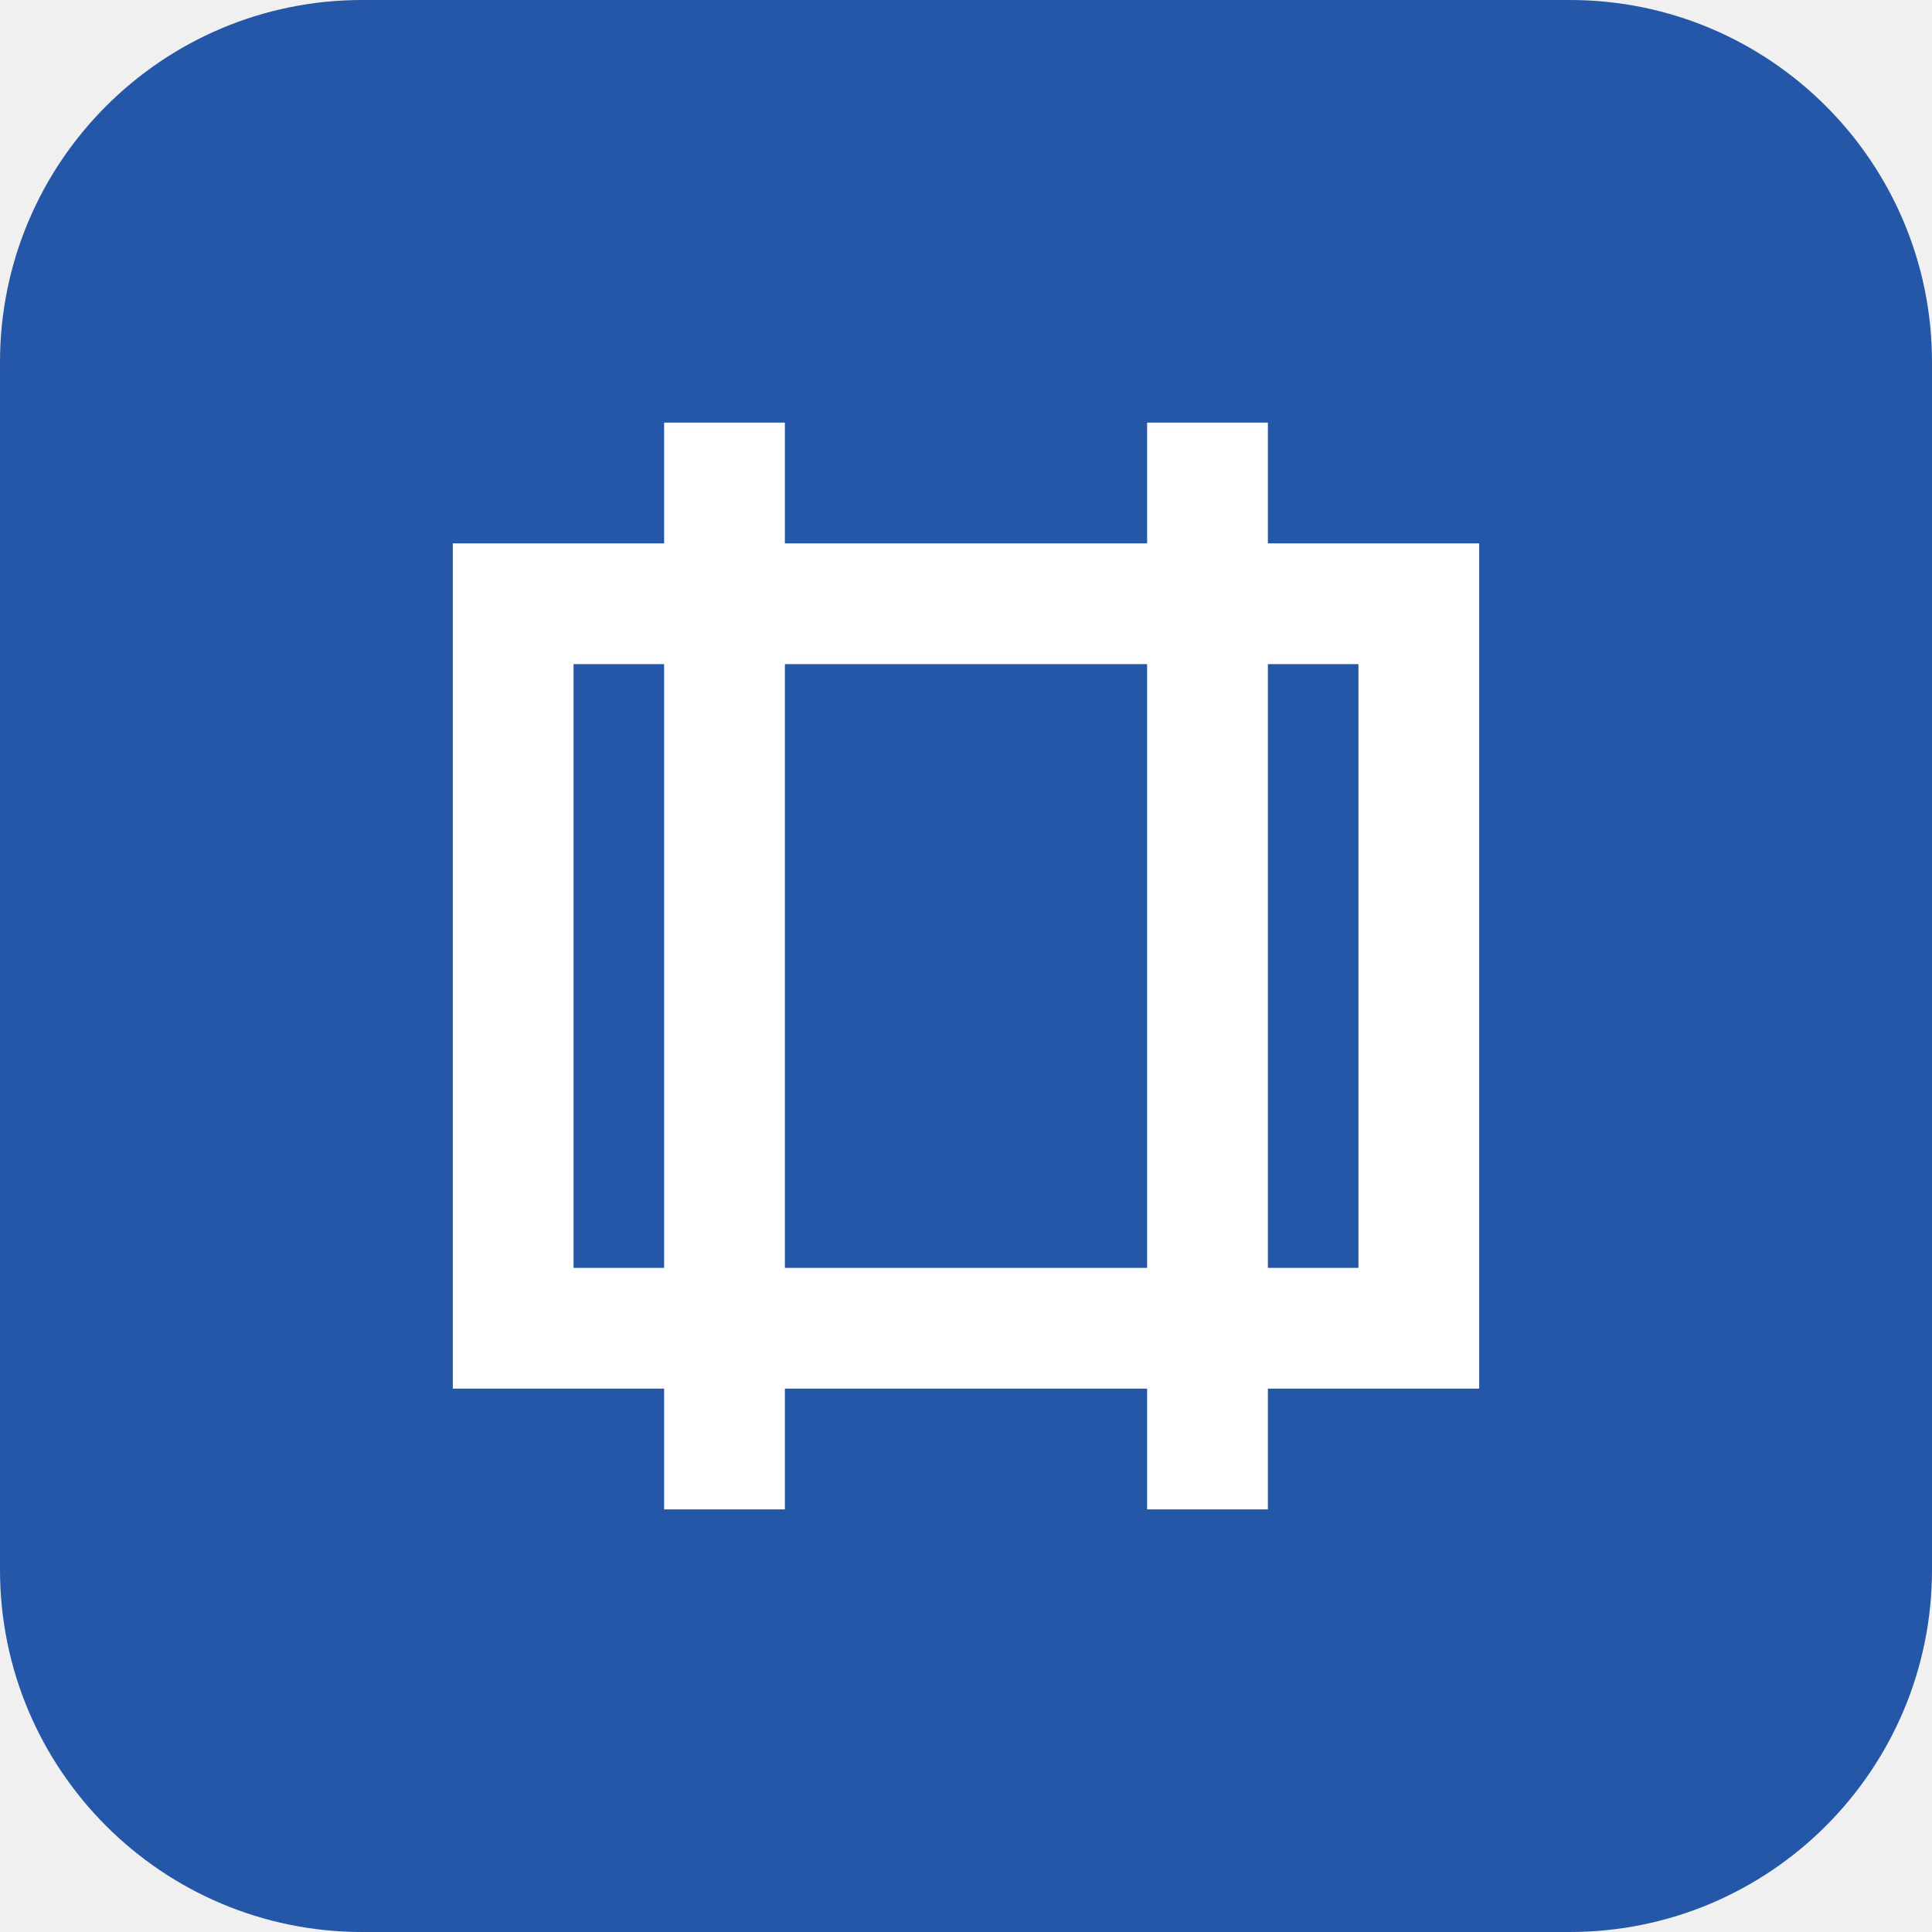
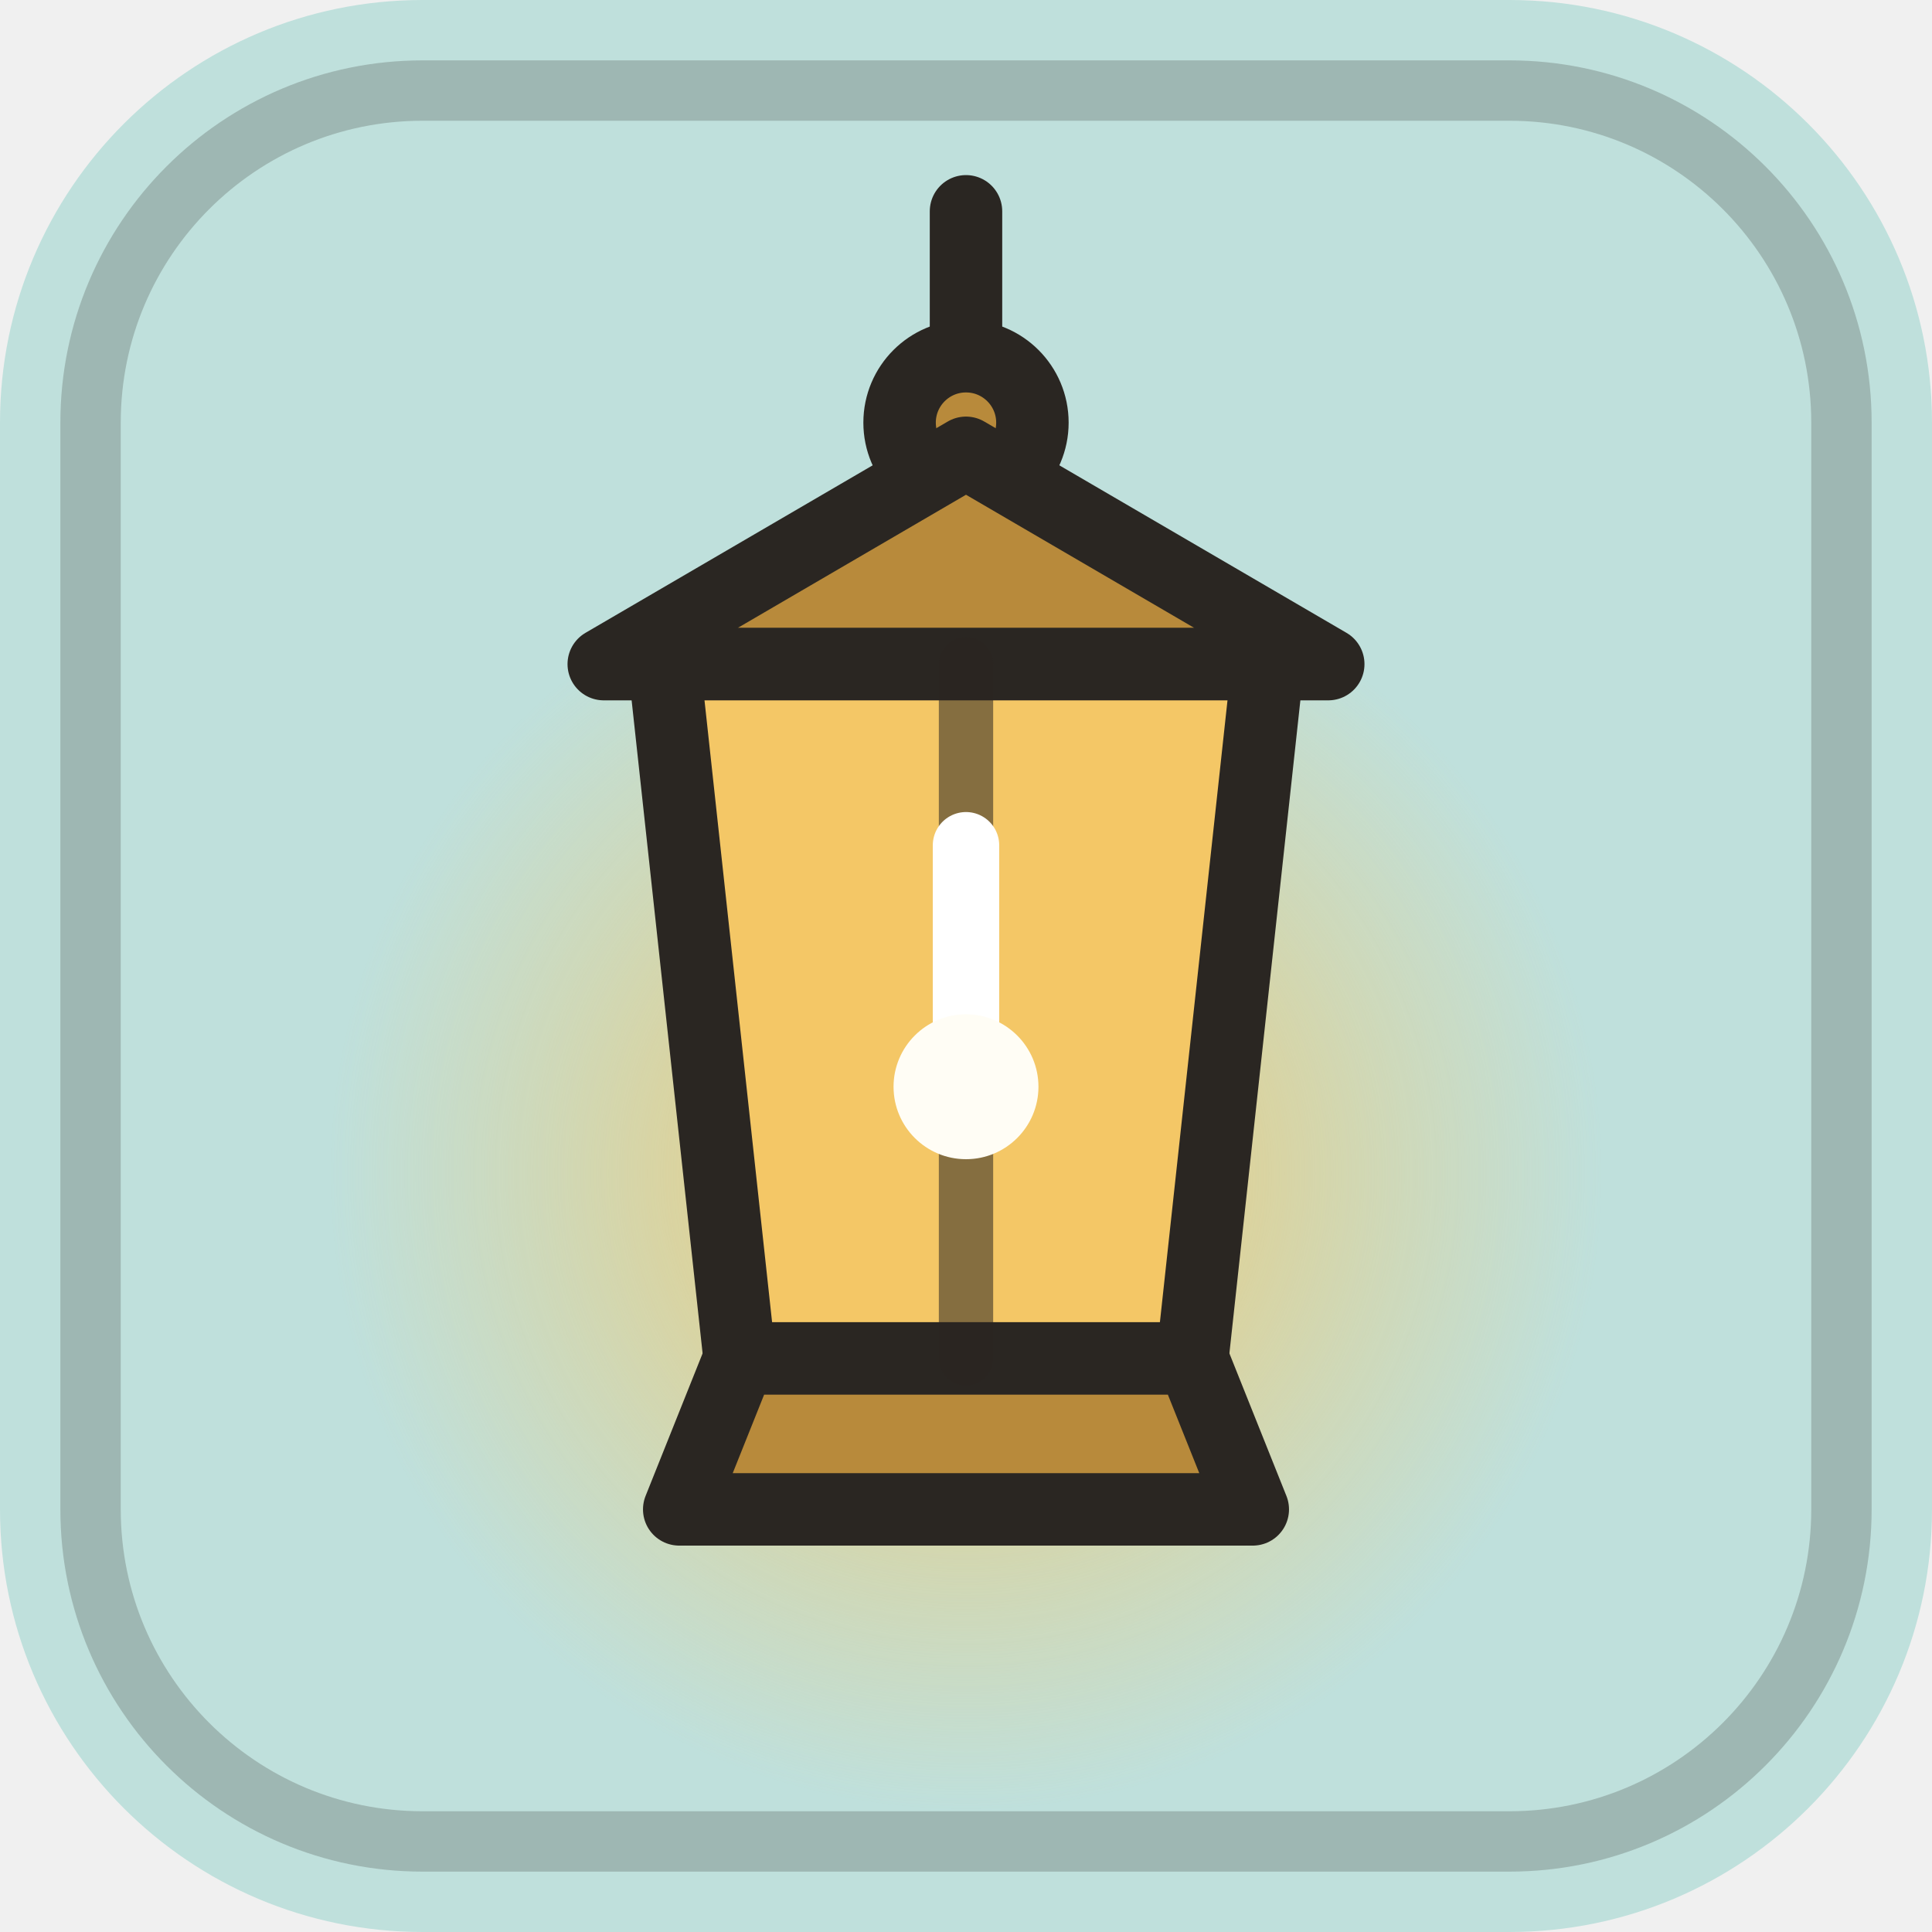
<svg xmlns="http://www.w3.org/2000/svg" viewBox="0 0 64 64">
-   <rect width="64" height="64" rx="12" fill="#2457a7" />
-   <path d="M17 20h30v24H17zM24 14v36M40 14v36" fill="none" stroke="#fff" stroke-width="4" />
+   <rect width="64" height="64" rx="14" fill="#BFE0DC" />
+   <rect x="3" y="3" width="58" height="58" rx="11" fill="none" stroke="#2A2622" stroke-opacity="0.22" stroke-width="2" />
+   <defs>
+     <radialGradient id="g" cx="50%" cy="56%" r="44%">
+       <stop offset="0%" stop-color="#F4C766" stop-opacity="0.95" />
+       <stop offset="65%" stop-color="#F4C766" stop-opacity="0.32" />
+       <stop offset="100%" stop-color="#F4C766" stop-opacity="0" />
+     </radialGradient>
+   </defs>
+   <circle cx="32" cy="36" r="24" fill="url(#g)" />
+   <g fill="none" stroke="#2A2622" stroke-width="2.4" stroke-linecap="round" stroke-linejoin="round">
+     <path d="M32 7v6" />
+     <circle cx="32" cy="14" r="2.2" fill="#B88A3B" />
+     <path d="M20 22l12-7 12 7z" fill="#B88A3B" />
+     <path d="M22 22h20l-2.5 23h-15z" fill="#F4C766" />
+     <path d="M24.5 45h15l2 5h-19z" fill="#B88A3B" />
+     <path d="M32 22v23" stroke-opacity="0.55" stroke-width="1.8" />
+     <path d="M32 28v8" stroke="#FFFFFF" stroke-width="2.2" />
+     <circle cx="32" cy="36" r="2.4" fill="#FFFDF5" stroke="none" />
+   </g>
</svg>
